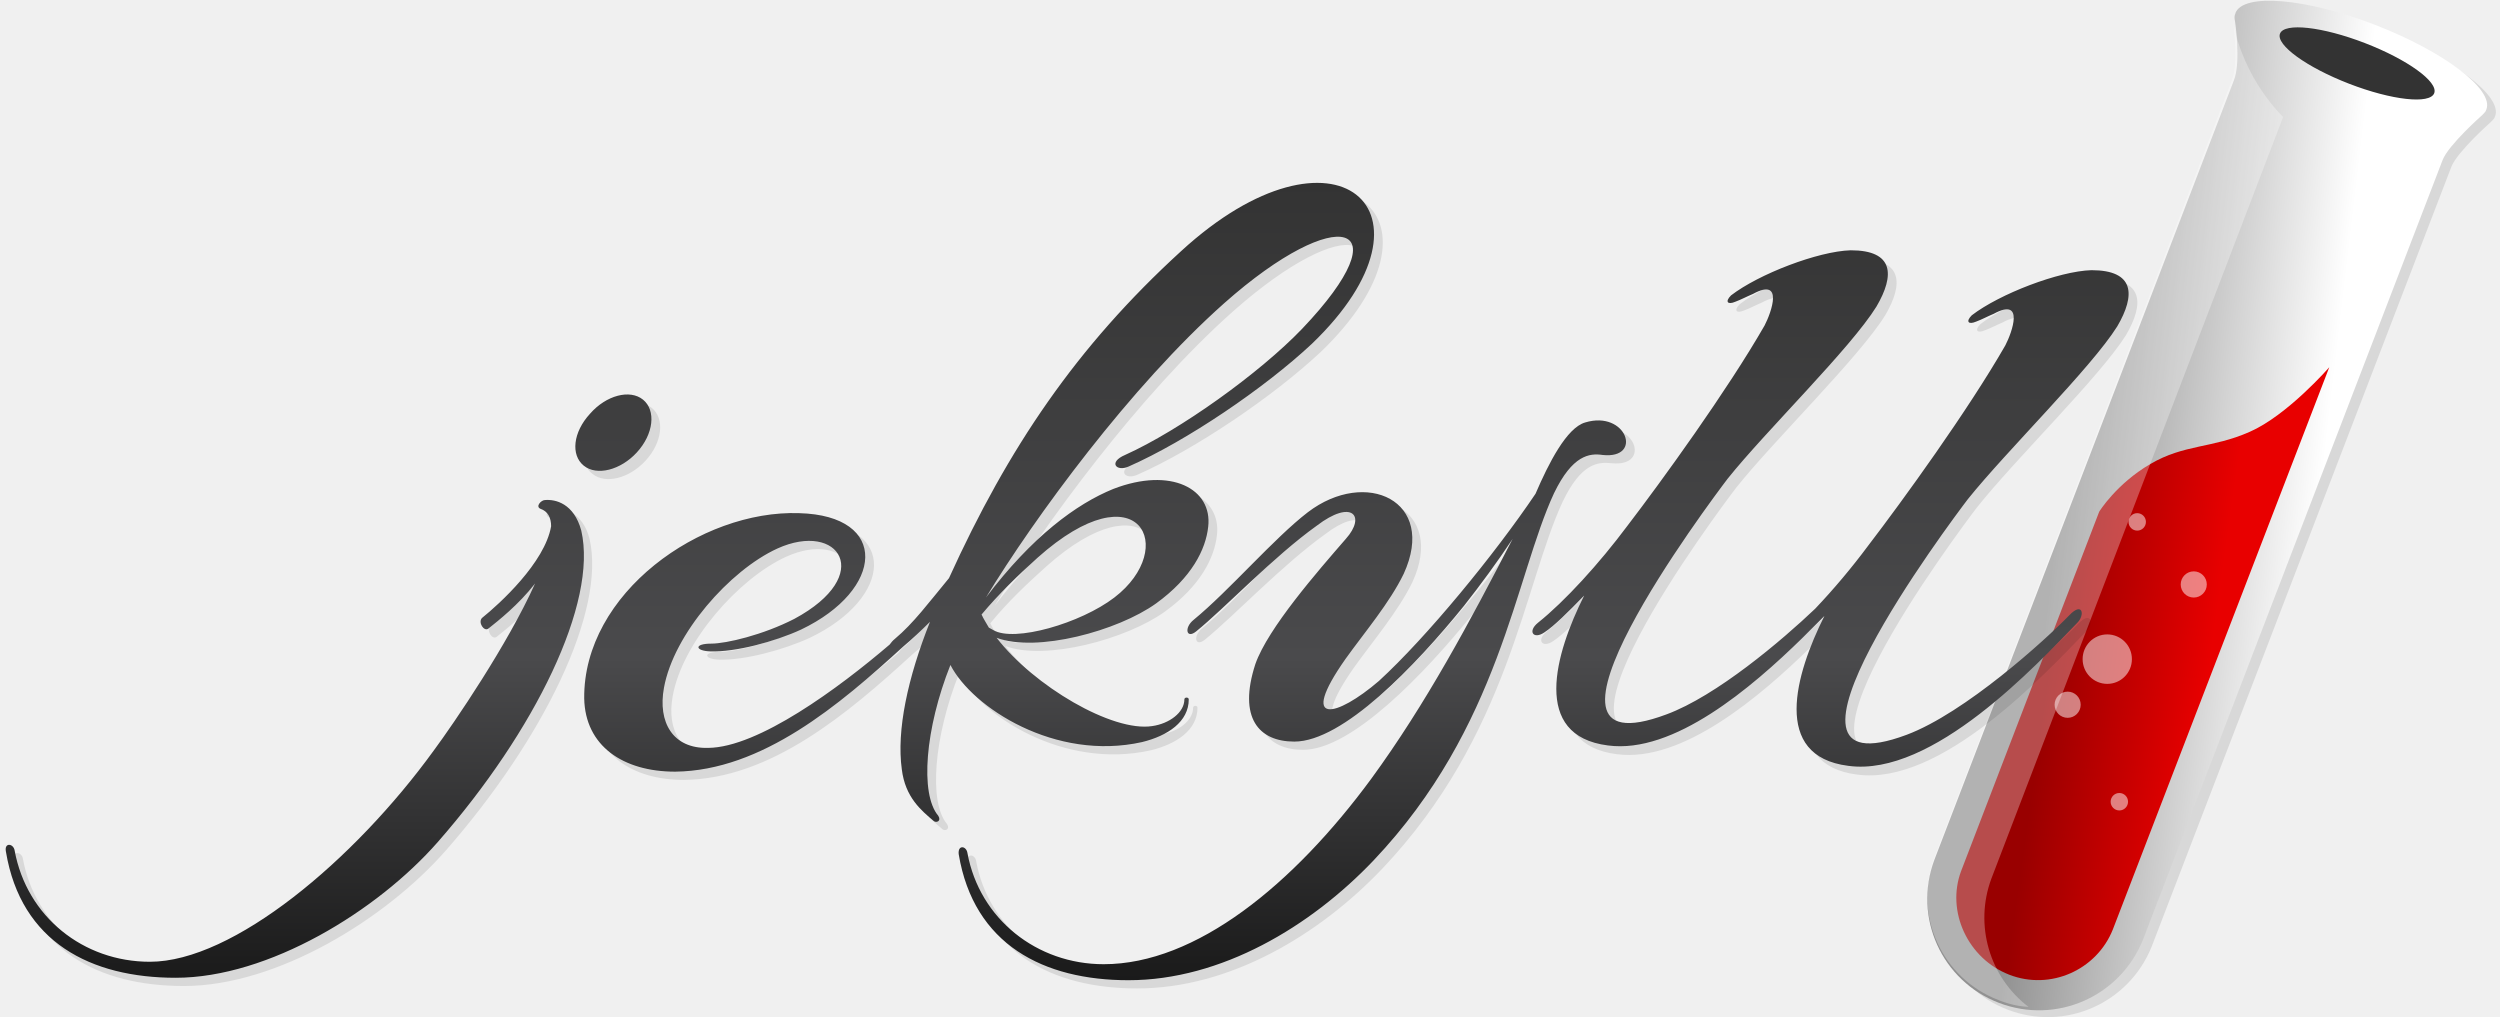
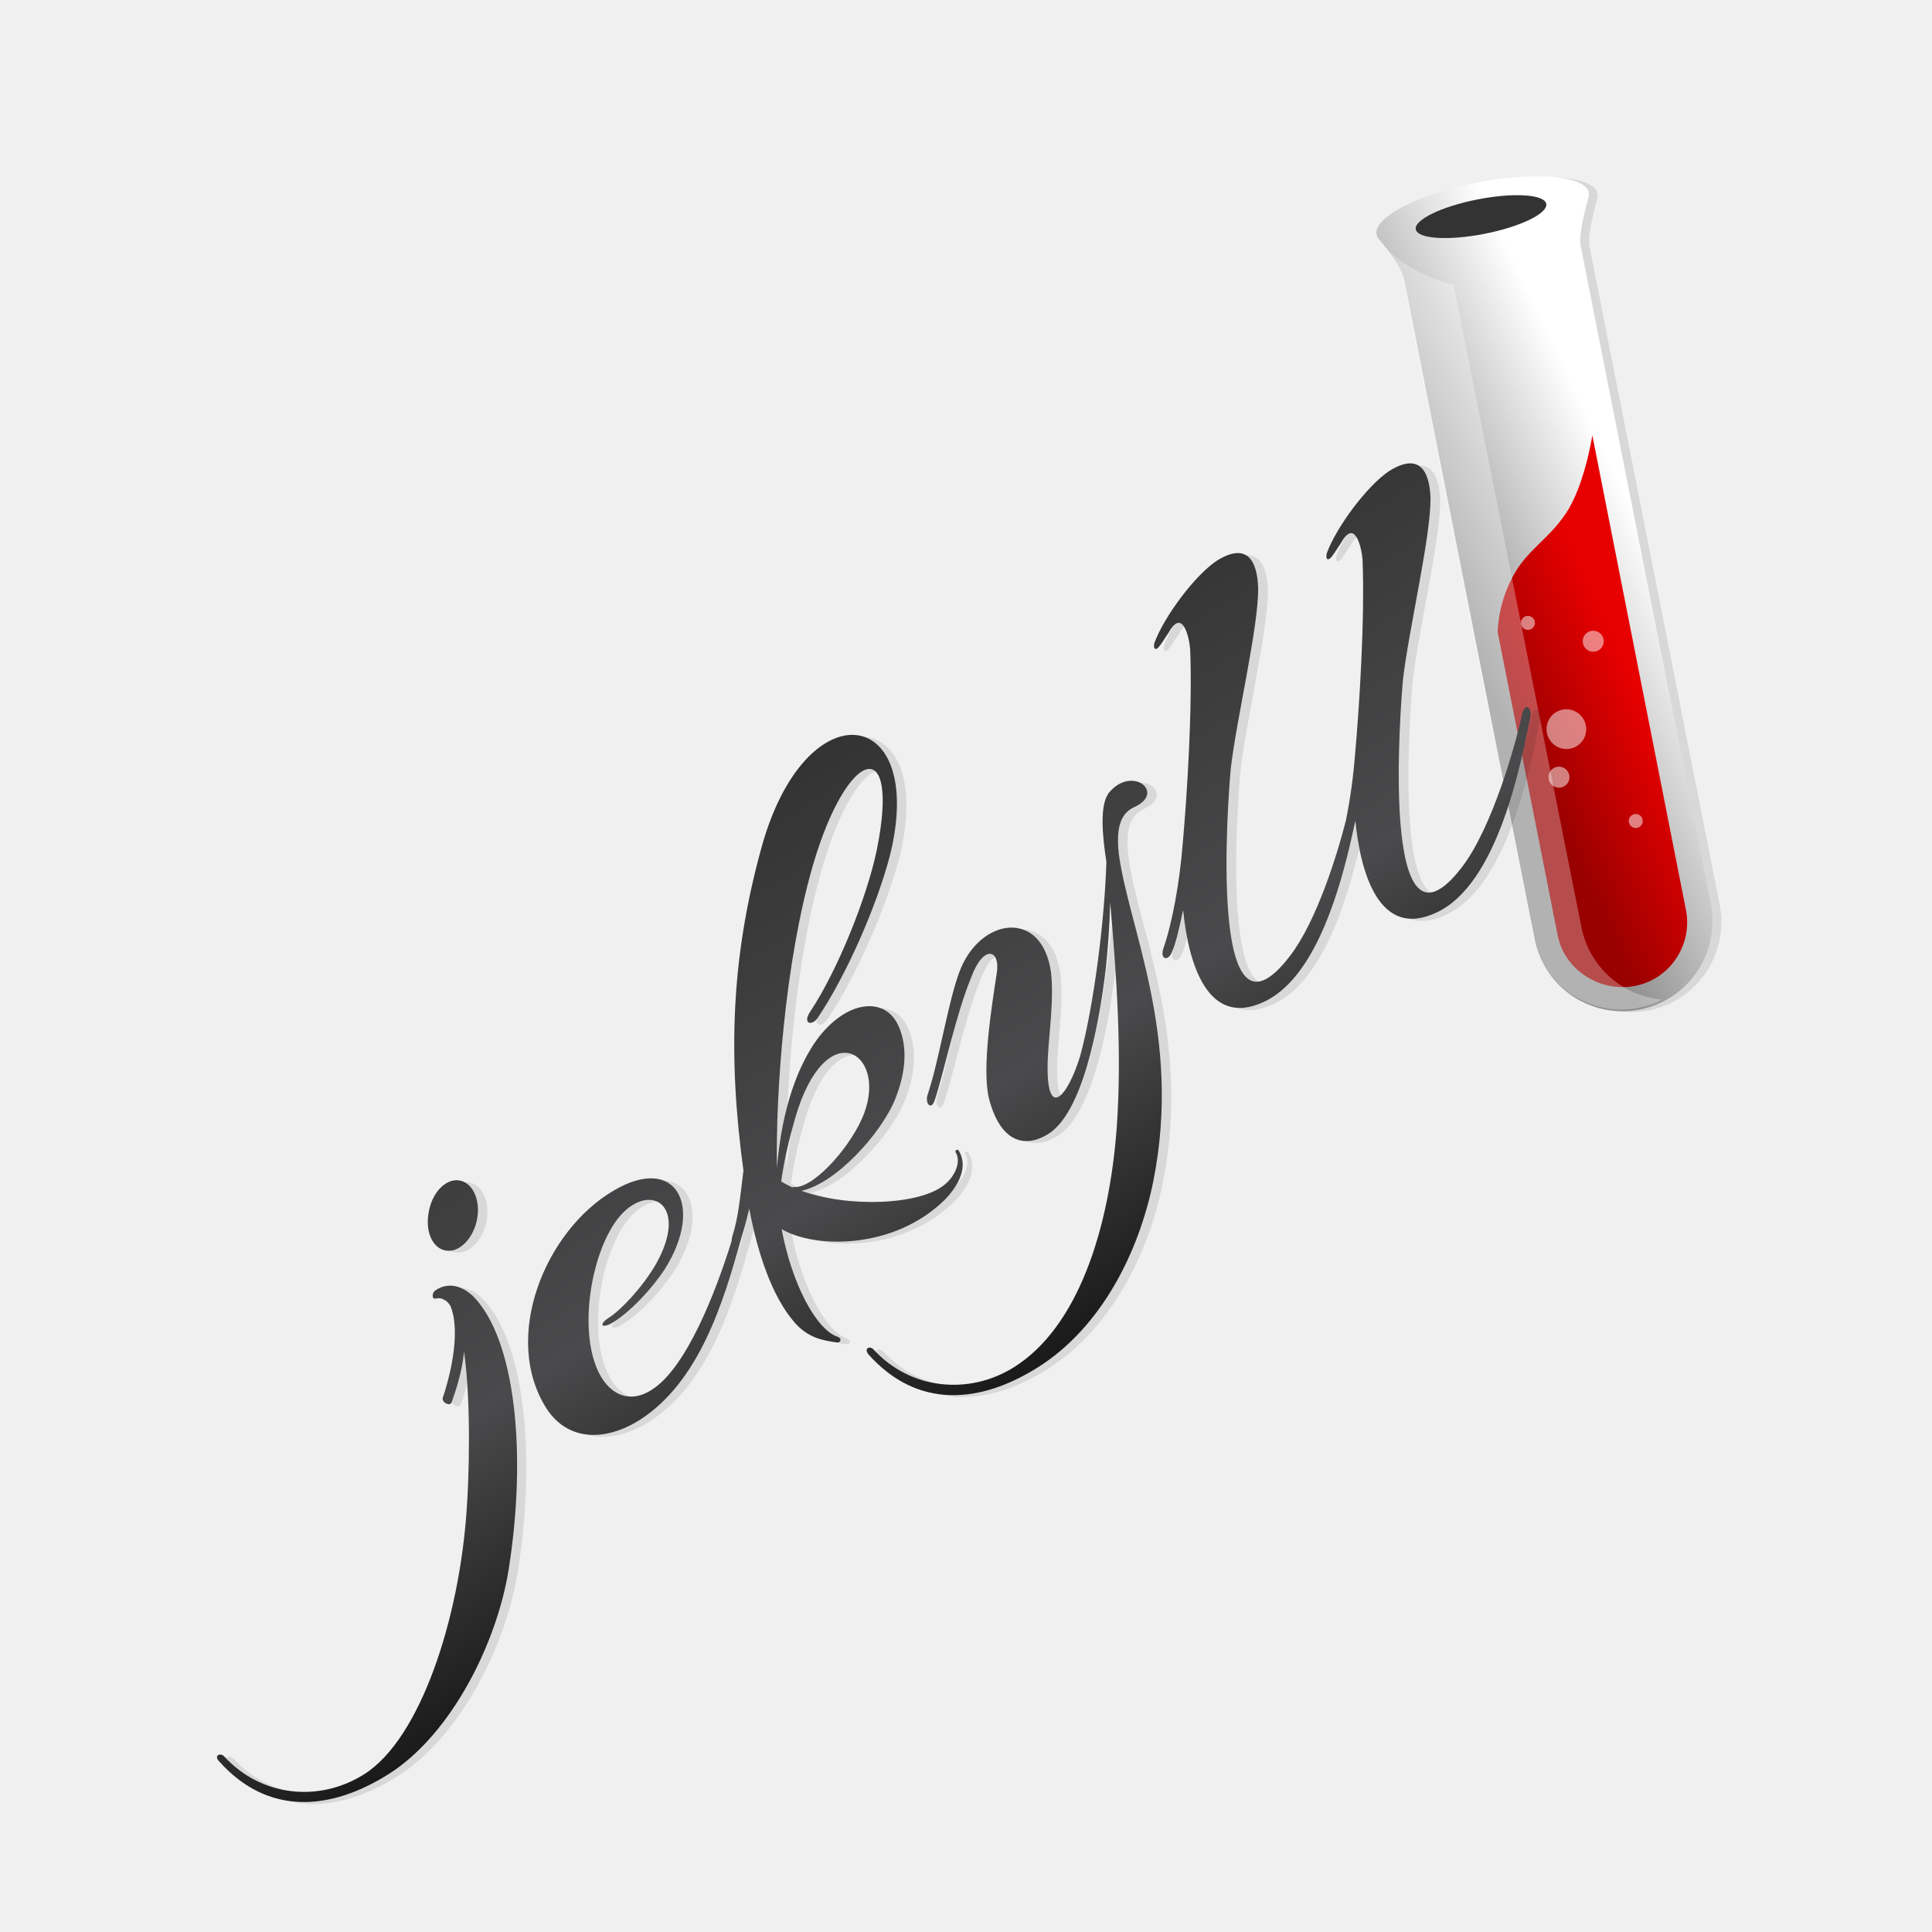
- <svg xmlns="http://www.w3.org/2000/svg" width="150px" height="61px" viewBox="0 0 150 61.239" preserveAspectRatio="xMidYMid">
+ <svg xmlns="http://www.w3.org/2000/svg" xmlns:ns1="https://boxy-svg.com" height="100%" style="fill-rule:evenodd;clip-rule:evenodd;stroke-linecap:round;stroke-linejoin:round;" width="100%" version="1.1" viewBox="0 0 150 150">
  <defs>
+     <ns1:grid x="0" y="0" width="15" height="15" />
    <linearGradient x1="23.962%" y1="46.043%" x2="68.784%" y2="55.602%" id="a">
      <stop stop-color="#919191" offset="0" />
      <stop stop-color="#FFF" offset="1" />
    </linearGradient>
    <linearGradient x1="26.427%" y1="42.381%" x2="67.132%" y2="51.906%" id="b">
      <stop stop-color="#900" offset="0" />
      <stop stop-color="#E80000" offset="1" />
    </linearGradient>
    <linearGradient x1="50%" y1="99.822%" x2="50%" y2="-.044%" id="c">
      <stop stop-color="#1A1A1A" offset="0" />
      <stop stop-color="#4A4A4C" offset="0.403" />
      <stop stop-color="#333" offset="1" />
    </linearGradient>
  </defs>
-   <path d="M 134.853 1.291 C 134.824 1.408 134.824 1.526 134.853 1.643 C 134.853 1.643 135.234 4.133 134.795 5.246 L 116.748 52.208 C 115.459 55.665 117.188 59.502 120.645 60.821 C 124.102 62.139 127.939 60.44 129.316 57.012 L 147.363 10.051 C 147.714 9.143 149.736 7.355 149.736 7.355 C 149.824 7.267 149.911 7.18 149.97 7.092 L 149.97 7.062 C 149.97 7.033 149.999 7.033 149.999 7.004 C 150.468 5.803 147.451 3.518 143.291 1.907 C 139.13 0.295 135.351 -0.027 134.883 1.203 C 134.883 1.203 134.853 1.233 134.853 1.291 Z" opacity=".1" />
-   <path d="M 134.326 0.881 C 134.297 0.998 134.297 1.116 134.326 1.233 C 134.326 1.233 134.707 3.723 134.267 4.836 L 116.221 51.798 C 114.933 55.254 116.661 59.092 120.118 60.41 C 123.575 61.729 127.412 60.03 128.789 56.602 L 146.836 9.641 C 147.187 8.732 149.209 6.945 149.209 6.945 C 149.297 6.857 149.385 6.77 149.443 6.682 L 149.443 6.653 C 149.443 6.623 149.472 6.623 149.472 6.594 C 149.941 5.393 146.924 3.108 142.763 1.496 C 138.603 -0.115 134.824 -0.437 134.355 0.793 C 134.355 0.823 134.355 0.852 134.326 0.881 Z" fill="url(#a)" />
-   <path d="M 140.01 22.121 L 126.973 55.987 C 126.006 58.418 123.223 59.678 120.733 58.712 C 118.243 57.744 116.924 54.903 117.833 52.471 L 126.152 30.821 C 126.152 30.821 127.178 29.152 129.229 27.951 C 131.279 26.749 132.949 27.013 135.205 26.017 C 137.49 25.021 140.01 22.121 140.01 22.121 Z" fill="url(#b)" />
-   <path d="M 146.331 5.614 C 146.591 4.936 144.722 3.584 142.157 2.594 C 139.591 1.603 137.301 1.35 137.042 2.027 C 136.782 2.705 138.651 4.057 141.216 5.048 C 143.782 6.038 146.072 6.292 146.331 5.614 Z" fill="#333" />
-   <path d="M 134.205 1.229 C 134.205 1.229 134.583 3.712 134.146 4.823 L 116.218 51.652 C 114.938 55.099 116.655 58.926 120.089 60.24 C 120.671 60.474 121.282 60.62 121.893 60.649 C 119.535 58.849 118.626 55.721 119.652 52.937 L 137.232 7.043 C 137.232 7.043 134.816 4.793 134.205 1.229 Z" opacity=".3" fill="#FFF" />
-   <g transform="matrix(0.293532, 0, 0, 0.293532, 123.3196, 30.70559)" fill="#FFF" opacity=".5">
-     <ellipse cx="17.451" cy="2.488" rx="1.785" ry="1.791" />
-     <ellipse cx="29.052" cy="15.327" rx="2.677" ry="2.687" />
-     <ellipse cx="11.303" cy="30.653" rx="5.057" ry="5.076" />
-     <ellipse cx="3.173" cy="40.009" rx="2.677" ry="2.687" />
-     <ellipse cx="13.782" cy="59.913" rx="1.785" ry="1.791" />
+   <rect width="120" height="120" style="fill: none; stroke-width: 0.2px; stroke: rgb(84, 84, 84); pointer-events: none; visibility: hidden;" x="15" y="15" ns1:origin="0.5 0.5" />
+   <g>
+     <g style="" transform="matrix(1.11365, -0.70162, 0.70162, 1.11365, -64.78368, 46.28236)">
+       <path d="M 122.106 51.871 C 122.084 51.963 122.084 52.056 122.106 52.148 C 122.106 52.148 122.406 54.109 122.061 54.986 L 107.846 91.976 C 106.831 94.699 108.192 97.721 110.915 98.76 C 113.638 99.798 116.661 98.46 117.745 95.76 L 131.96 58.771 C 132.236 58.055 133.829 56.647 133.829 56.647 C 133.898 56.578 133.967 56.509 134.013 56.44 L 134.013 56.416 C 134.013 56.394 134.036 56.394 134.036 56.371 C 134.406 55.425 132.029 53.625 128.753 52.356 C 125.475 51.086 122.499 50.833 122.13 51.802 C 122.13 51.802 122.106 51.825 122.106 51.871 Z" opacity=".1" style="" />
+       <path d="M 121.691 51.548 C 121.668 51.64 121.668 51.733 121.691 51.825 C 121.691 51.825 121.991 53.786 121.645 54.663 L 107.431 91.653 C 106.416 94.375 107.777 97.398 110.5 98.436 C 113.223 99.475 116.245 98.137 117.33 95.437 L 131.545 58.448 C 131.821 57.732 133.414 56.324 133.414 56.324 C 133.483 56.255 133.553 56.186 133.598 56.117 L 133.598 56.094 C 133.598 56.071 133.621 56.071 133.621 56.048 C 133.99 55.102 131.614 53.302 128.337 52.032 C 125.06 50.763 122.084 50.51 121.714 51.479 C 121.714 51.502 121.714 51.525 121.691 51.548 Z" fill="url(#a)" style="" />
+       <path d="M 126.168 68.278 L 115.9 94.952 C 115.138 96.867 112.946 97.859 110.985 97.099 C 109.023 96.336 107.985 94.098 108.701 92.183 L 115.253 75.13 C 115.253 75.13 116.061 73.816 117.677 72.87 C 119.291 71.923 120.607 72.131 122.384 71.346 C 124.183 70.562 126.168 68.278 126.168 68.278 Z" fill="url(#b)" style="" />
+       <path d="M 131.147 55.276 C 131.352 54.742 129.88 53.677 127.859 52.897 C 125.838 52.117 124.035 51.917 123.831 52.451 C 123.626 52.985 125.098 54.049 127.118 54.83 C 129.139 55.61 130.943 55.81 131.147 55.276 Z" fill="#333" style="" />
+       <path d="M 121.596 51.822 C 121.596 51.822 121.894 53.778 121.55 54.653 L 107.428 91.538 C 106.42 94.253 107.773 97.267 110.477 98.302 C 110.936 98.486 111.417 98.601 111.898 98.624 C 110.041 97.207 109.325 94.743 110.133 92.55 L 123.98 56.401 C 123.98 56.401 122.077 54.629 121.596 51.822 Z" opacity=".3" fill="#FFF" style="" />
+       <g transform="matrix(0.231201, 0, 0, 0.231201, 113.0216, 75.03925)" fill="#FFF" opacity=".5" style="">
+         <ellipse cx="17.451" cy="2.488" rx="1.785" ry="1.791" />
+         <ellipse cx="29.052" cy="15.327" rx="2.677" ry="2.687" />
+         <ellipse cx="11.303" cy="30.653" rx="5.057" ry="5.076" />
+         <ellipse cx="3.173" cy="40.009" rx="2.677" ry="2.687" />
+         <ellipse cx="13.782" cy="59.913" rx="1.785" ry="1.791" />
+       </g>
+     </g>
+     <path d="M 34.627 80.051 C 35.447 80.716 36.935 80.322 37.937 79.23 C 39.002 78.08 39.151 76.596 38.332 75.93 C 37.511 75.263 36.023 75.658 35.022 76.809 C 33.957 77.959 33.777 79.412 34.627 80.051 Z M 32.166 82.199 C 31.954 82.199 31.559 82.594 31.893 82.746 C 32.348 82.895 32.561 83.29 32.561 83.835 C 32.166 86.106 29.342 88.682 28.251 89.559 C 27.975 89.832 28.371 90.437 28.643 90.225 C 29.251 89.74 30.526 88.74 31.559 87.41 C 29.858 91.194 26.517 96.101 25.242 97.828 C 20.262 104.702 12.698 111.034 7.503 111.034 C 3.343 111.034 -0.18 108.215 -0.94 104.097 C -1 103.642 -1.608 103.551 -1.486 104.157 C -0.544 109.821 3.829 112.031 9.115 112.031 C 14.915 112.031 21.718 107.852 25.483 103.551 C 31.559 96.617 35.477 88.62 34.445 84.109 C 34.02 82.442 32.834 82.17 32.166 82.199 Z M 69.494 97.313 C 71.103 96.918 72.409 96.042 72.409 94.648 C 72.409 94.496 72.138 94.496 72.138 94.648 C 72.138 95.466 71.195 96.161 70.132 96.312 C 67.641 96.707 62.722 93.798 60.414 90.802 C 62.904 91.74 67.976 90.378 70.375 88.651 C 72.592 87.045 73.474 85.291 73.626 83.866 C 73.899 81.502 71.316 80.11 67.702 81.502 C 65.395 82.442 62.63 84.47 59.745 88.286 C 62.782 83.29 68.765 75.111 74.626 69.903 C 81.764 63.573 85.893 64.783 79.486 71.509 C 76.843 74.264 71.862 77.837 68.43 79.383 C 67.368 79.836 67.884 80.443 68.644 80.109 C 72.29 78.505 77.148 75.204 80.094 72.447 C 88.779 64.118 81.52 57.848 71.924 66.663 C 65.395 72.659 61.14 78.928 57.436 87.076 C 56.162 88.62 55.219 89.892 54.065 90.861 C 53.913 90.982 53.822 91.103 53.731 91.227 C 50.542 93.95 45.53 97.646 42.402 97.675 C 40.186 97.737 39.244 96.07 39.639 93.922 C 40.245 90.558 43.737 86.59 46.716 85.227 C 50.572 83.47 52.851 86.894 47.779 89.62 C 45.835 90.619 43.525 91.164 42.583 91.164 C 41.492 91.164 41.582 91.619 42.525 91.65 C 44.074 91.709 46.563 91.043 48.204 90.286 C 53.396 87.804 53.731 83.169 48.082 83.018 C 41.946 82.804 34.597 88.015 34.658 94.587 C 34.718 97.555 37.087 99.16 40.338 99.16 C 45.773 99.1 50.602 94.979 54.58 91.346 C 55.159 90.861 55.705 90.347 56.251 89.802 C 54.854 93.315 54.156 96.586 54.49 99.01 C 54.702 100.766 55.705 101.582 56.494 102.249 C 56.646 102.371 56.981 102.249 56.768 101.916 C 55.614 100.553 55.947 96.465 57.528 92.499 C 58.863 95.162 64.057 98.524 69.494 97.313 Z M 62.964 85.833 C 69.313 80.17 71.802 85.227 67.763 88.317 C 65.668 89.922 61.506 91.134 60.201 90.347 L 59.927 90.196 C 59.774 89.922 59.594 89.649 59.472 89.378 C 60.534 88.075 61.749 86.924 62.964 85.833 Z M 98.255 79.383 C 100.805 79.654 99.745 76.566 97.162 77.355 C 96.009 77.687 94.885 79.898 94.064 81.806 C 91.514 85.593 87.26 90.771 84.284 93.496 C 81.644 95.769 79.214 96.373 82.189 92.135 C 83.404 90.437 84.953 88.62 85.834 86.802 C 87.929 82.229 83.465 80.2 79.85 82.956 C 77.756 84.562 74.93 87.862 72.714 89.68 C 72.107 90.165 72.259 90.891 72.866 90.407 C 74.626 88.984 77.726 85.714 80.398 83.805 C 82.614 82.108 83.495 83.199 82.22 84.622 C 80.458 86.652 77.361 90.196 76.571 92.436 C 75.476 95.799 76.783 97.282 79.001 97.282 C 82.037 97.282 86.562 92.558 89.601 88.802 C 90.601 87.53 91.695 86.046 92.636 84.622 C 89.994 89.74 87.231 94.919 83.8 99.614 C 78.939 106.217 72.866 111.183 67.094 111.183 C 62.934 111.183 59.349 108.367 58.59 104.247 C 58.53 103.794 57.982 103.702 58.044 104.308 C 58.985 109.972 63.357 112.183 68.644 112.183 C 74.445 112.183 80.033 108.821 83.95 104.702 C 91.847 96.373 92.787 87.014 95.218 81.775 C 96.371 79.383 97.405 79.293 98.255 79.383 Z M 130.391 71.386 C 131.543 69.417 131.483 67.875 128.779 67.875 C 126.744 67.934 123.039 69.358 121.308 70.69 C 120.914 71.084 121.096 71.298 121.581 71.084 C 121.915 70.963 122.311 70.751 122.675 70.598 C 124.618 69.54 123.828 71.75 123.404 72.568 C 121.096 76.595 116.995 82.26 114.84 85.077 C 113.816 86.454 112.712 87.77 111.53 89.015 C 109.464 90.982 105.363 94.465 102.235 95.616 C 92.181 99.371 104.999 82.289 106.061 80.898 C 108.429 77.93 113.746 72.749 115.355 70.146 C 116.509 68.178 116.448 66.632 113.746 66.632 C 111.712 66.692 108.007 68.116 106.273 69.448 C 105.879 69.842 106.061 70.053 106.546 69.842 C 106.882 69.722 107.275 69.509 107.64 69.358 C 109.583 68.298 108.795 70.508 108.37 71.325 C 106.061 75.355 101.962 81.018 99.804 83.834 C 98.044 86.198 95.888 88.558 94.217 89.892 C 93.548 90.437 93.945 90.952 94.611 90.498 C 95.218 90.103 96.098 89.226 97.102 88.195 C 95.278 91.829 93.792 96.949 98.589 97.555 C 102.689 98.1 107.549 93.95 110.708 90.861 L 111.833 89.74 L 112.106 89.469 C 110.283 93.102 108.795 98.221 113.593 98.827 C 118.848 99.554 125.378 92.498 127.899 89.892 C 128.385 89.407 128.233 88.558 127.412 89.407 C 125.924 90.952 120.884 95.525 117.237 96.887 C 107.186 100.643 120.002 83.562 121.065 82.17 C 123.465 79.14 128.779 73.962 130.391 71.387 Z" opacity=".1" style="" transform="matrix(0.846084, -0.533049, 0.533049, 0.846084, -36.55459, 47.9761)" />
+     <path d="M 33.887 79.895 C 34.707 80.563 36.196 80.167 37.198 79.078 C 38.261 77.928 38.411 76.443 37.591 75.776 C 36.772 75.109 35.284 75.503 34.282 76.654 C 33.219 77.805 33.067 79.23 33.887 79.895 Z M 31.458 82.046 C 31.245 82.046 30.851 82.439 31.184 82.591 C 31.64 82.743 31.851 83.135 31.851 83.683 C 31.458 85.955 28.634 88.526 27.541 89.405 C 27.266 89.679 27.662 90.285 27.934 90.071 C 28.541 89.588 29.818 88.587 30.851 87.255 C 29.15 91.042 25.807 95.947 24.533 97.674 C 19.554 104.549 11.989 110.878 6.794 110.878 C 2.635 110.878 -0.889 108.063 -1.648 103.944 C -1.709 103.489 -2.315 103.398 -2.194 104.005 C -1.252 109.668 3.119 111.879 8.406 111.879 C 14.206 111.879 21.01 107.701 24.775 103.398 C 30.851 96.463 34.768 88.468 33.735 83.956 C 33.281 82.259 32.124 81.986 31.458 82.046 Z M 68.756 97.158 C 70.365 96.765 71.67 95.887 71.67 94.494 C 71.67 94.343 71.397 94.343 71.397 94.494 C 71.397 95.313 70.456 96.009 69.392 96.16 C 66.902 96.553 61.981 93.645 59.673 90.647 C 62.164 91.588 67.237 90.223 69.635 88.498 C 71.852 86.892 72.734 85.136 72.885 83.712 C 73.159 81.349 70.576 79.957 66.964 81.349 C 64.655 82.287 61.891 84.318 59.005 88.134 C 62.043 83.135 68.026 74.957 73.887 69.75 C 81.025 63.42 85.156 64.633 78.747 71.356 C 76.105 74.111 71.123 77.686 67.691 79.23 C 66.629 79.685 67.145 80.291 67.905 79.957 C 71.548 78.352 76.407 75.051 79.355 72.292 C 88.041 63.966 80.782 57.696 71.186 66.509 C 64.655 72.476 60.402 78.775 56.698 86.923 C 55.421 88.468 54.481 89.739 53.326 90.708 C 53.173 90.829 53.084 90.951 52.99 91.071 C 49.803 93.797 44.792 97.491 41.662 97.522 C 39.446 97.583 38.504 95.918 38.899 93.768 C 39.506 90.405 42.999 86.437 45.975 85.075 C 49.834 83.318 52.111 86.74 47.039 89.466 C 45.094 90.467 42.787 91.011 41.844 91.011 C 40.751 91.011 40.843 91.466 41.785 91.494 C 43.333 91.556 45.823 90.89 47.463 90.133 C 52.659 87.65 52.99 83.016 47.343 82.863 C 41.206 82.653 33.859 87.861 33.918 94.436 C 33.979 97.404 36.348 99.007 39.599 99.007 C 45.034 98.946 49.863 94.826 53.842 91.193 C 54.419 90.708 54.966 90.195 55.512 89.649 C 54.114 93.163 53.418 96.434 53.751 98.855 C 53.964 100.612 54.966 101.43 55.755 102.097 C 55.907 102.217 56.242 102.097 56.028 101.762 C 54.875 100.399 55.208 96.31 56.787 92.345 C 58.155 95.01 63.348 98.371 68.756 97.158 Z M 62.225 85.651 C 68.572 79.987 71.064 85.044 67.023 88.134 C 64.928 89.739 60.766 90.951 59.461 90.164 L 59.188 90.011 C 59.035 89.739 58.853 89.467 58.731 89.195 C 59.796 87.922 61.011 86.74 62.225 85.651 Z M 97.516 79.23 C 100.068 79.503 99.005 76.415 96.422 77.201 C 95.268 77.534 94.144 79.746 93.324 81.653 C 90.774 85.439 86.521 90.618 83.545 93.343 C 80.902 95.616 78.475 96.221 81.451 91.981 C 82.666 90.285 84.215 88.468 85.094 86.652 C 87.192 82.076 82.725 80.049 79.11 82.804 C 77.017 84.409 74.19 87.709 71.973 89.528 C 71.367 90.012 71.518 90.739 72.125 90.254 C 73.887 88.831 76.986 85.558 79.658 83.652 C 81.875 81.955 82.757 83.046 81.481 84.469 C 79.72 86.499 76.621 90.043 75.831 92.284 C 74.738 95.645 76.044 97.129 78.26 97.129 C 81.299 97.129 85.824 92.405 88.86 88.648 C 89.861 87.377 90.955 85.894 91.897 84.469 C 89.256 89.589 86.492 94.766 83.062 99.461 C 78.201 106.063 72.125 111.032 66.356 111.032 C 62.195 111.032 58.612 108.214 57.852 104.094 C 57.79 103.642 57.244 103.55 57.304 104.156 C 58.246 109.819 62.619 112.03 67.905 112.03 C 73.707 112.03 79.294 108.669 83.212 104.549 C 91.108 96.221 92.05 86.863 94.479 81.622 C 95.633 79.23 96.697 79.108 97.516 79.23 Z M 129.651 71.204 C 130.803 69.235 130.744 67.69 128.041 67.69 C 126.006 67.751 122.3 69.174 120.569 70.507 C 120.176 70.902 120.355 71.112 120.843 70.902 C 121.176 70.779 121.572 70.568 121.936 70.415 C 123.88 69.357 123.09 71.566 122.666 72.386 C 120.355 76.415 116.256 82.076 114.1 84.893 C 113.076 86.271 111.971 87.585 110.789 88.83 C 108.724 90.8 104.624 94.284 101.496 95.434 C 91.442 99.188 104.259 82.107 105.322 80.715 C 107.69 77.747 113.007 72.567 114.615 69.963 C 115.77 67.992 115.707 66.448 113.007 66.448 C 110.971 66.509 107.266 67.934 105.534 69.265 C 105.14 69.659 105.322 69.87 105.807 69.659 C 106.142 69.538 106.537 69.326 106.901 69.174 C 108.845 68.115 108.056 70.326 107.631 71.143 C 105.322 75.171 101.221 80.835 99.064 83.652 C 97.303 86.013 95.148 88.376 93.477 89.707 C 92.809 90.254 93.204 90.77 93.872 90.313 C 94.479 89.921 95.36 89.043 96.362 88.012 C 94.539 91.647 93.052 96.765 97.85 97.372 C 101.949 97.916 106.811 93.768 109.97 90.677 L 111.093 89.556 L 111.366 89.284 C 109.545 92.92 108.056 98.037 112.855 98.643 C 118.109 99.371 124.64 92.315 127.16 89.707 C 127.644 89.226 127.493 88.376 126.672 89.226 C 125.186 90.77 120.144 95.341 116.498 96.706 C 106.447 100.459 119.262 83.38 120.325 81.986 C 122.756 78.957 128.041 73.778 129.65 71.204 Z" fill="url(#c)" style="" transform="matrix(0.846084, -0.533049, 0.533049, 0.846084, -36.58451, 47.5668)" />
  </g>
-   <path d="M 35.394 28.544 C 36.184 29.187 37.62 28.807 38.587 27.755 C 39.612 26.645 39.759 25.214 38.968 24.571 C 38.177 23.928 36.741 24.308 35.775 25.418 C 34.749 26.528 34.573 27.93 35.394 28.544 Z M 33.021 30.618 C 32.815 30.618 32.434 30.998 32.757 31.144 C 33.196 31.29 33.402 31.67 33.402 32.196 C 33.021 34.386 30.296 36.87 29.242 37.717 C 28.978 37.98 29.359 38.564 29.622 38.36 C 30.208 37.892 31.439 36.928 32.434 35.643 C 30.794 39.294 27.572 44.027 26.341 45.692 C 21.537 52.324 14.242 58.429 9.232 58.429 C 5.219 58.429 1.821 55.712 1.088 51.739 C 1.03 51.301 0.443 51.213 0.561 51.798 C 1.469 57.261 5.688 59.393 10.785 59.393 C 16.38 59.393 22.943 55.362 26.575 51.213 C 32.434 44.524 36.214 36.811 35.218 32.458 C 34.808 30.852 33.665 30.589 33.021 30.618 Z M 69.025 45.195 C 70.578 44.816 71.838 43.969 71.838 42.625 C 71.838 42.479 71.574 42.479 71.574 42.625 C 71.574 43.413 70.666 44.085 69.641 44.231 C 67.238 44.611 62.492 41.807 60.266 38.915 C 62.668 39.82 67.561 38.506 69.875 36.84 C 72.014 35.292 72.863 33.598 73.01 32.225 C 73.273 29.946 70.783 28.603 67.297 29.946 C 65.07 30.852 62.404 32.809 59.621 36.49 C 62.551 31.67 68.322 23.782 73.976 18.757 C 80.861 12.652 84.845 13.82 78.664 20.306 C 76.115 22.964 71.311 26.411 68 27.901 C 66.975 28.339 67.473 28.924 68.205 28.602 C 71.72 27.054 76.408 23.87 79.25 21.211 C 87.628 13.178 80.626 7.13 71.369 15.632 C 65.07 21.416 60.969 27.463 57.395 35.321 C 56.165 36.811 55.257 38.038 54.143 38.973 C 53.996 39.09 53.909 39.207 53.821 39.324 C 50.744 41.953 45.911 45.517 42.893 45.546 C 40.755 45.605 39.847 43.998 40.228 41.924 C 40.813 38.681 44.182 34.854 47.053 33.539 C 50.774 31.845 52.971 35.146 48.079 37.775 C 46.204 38.739 43.977 39.265 43.069 39.265 C 42.015 39.265 42.102 39.703 43.011 39.733 C 44.505 39.791 46.907 39.148 48.489 38.418 C 53.498 36.023 53.821 31.553 48.372 31.407 C 42.454 31.202 35.364 36.227 35.423 42.566 C 35.482 45.429 37.767 46.978 40.901 46.978 C 46.145 46.919 50.803 42.946 54.641 39.44 C 55.198 38.973 55.725 38.476 56.252 37.951 C 54.905 41.339 54.231 44.494 54.553 46.831 C 54.758 48.526 55.725 49.315 56.487 49.957 C 56.633 50.074 56.955 49.957 56.751 49.636 C 55.637 48.321 55.959 44.377 57.483 40.551 C 58.772 43.121 63.781 46.364 69.025 45.195 Z M 62.727 34.123 C 68.85 28.661 71.252 33.539 67.356 36.519 C 65.334 38.067 61.32 39.236 60.061 38.476 L 59.797 38.33 C 59.651 38.067 59.475 37.804 59.358 37.542 C 60.383 36.285 61.555 35.175 62.727 34.123 Z M 96.769 27.901 C 99.229 28.164 98.204 25.184 95.714 25.944 C 94.601 26.265 93.517 28.398 92.726 30.238 C 90.265 33.89 86.164 38.885 83.293 41.515 C 80.744 43.706 78.4 44.29 81.271 40.2 C 82.443 38.564 83.937 36.811 84.787 35.058 C 86.808 30.647 82.502 28.69 79.015 31.348 C 76.994 32.897 74.269 36.081 72.131 37.834 C 71.545 38.301 71.691 39.002 72.277 38.535 C 73.976 37.162 76.965 34.007 79.543 32.166 C 81.681 30.53 82.531 31.582 81.3 32.955 C 79.601 34.912 76.613 38.33 75.852 40.492 C 74.797 43.735 76.056 45.166 78.195 45.166 C 81.125 45.166 85.489 40.609 88.419 36.987 C 89.386 35.76 90.441 34.328 91.349 32.955 C 88.8 37.892 86.134 42.887 82.824 47.416 C 78.136 53.784 72.277 58.575 66.711 58.575 C 62.697 58.575 59.24 55.858 58.508 51.885 C 58.449 51.447 57.922 51.359 57.981 51.944 C 58.889 57.407 63.107 59.539 68.205 59.539 C 73.801 59.539 79.191 56.297 82.97 52.324 C 90.587 44.29 91.495 35.263 93.839 30.209 C 94.952 27.901 95.948 27.814 96.769 27.901 Z M 127.764 20.188 C 128.877 18.289 128.818 16.8 126.211 16.8 C 124.248 16.858 120.674 18.231 119.004 19.516 C 118.623 19.896 118.799 20.101 119.268 19.896 C 119.59 19.78 119.971 19.575 120.323 19.429 C 122.197 18.406 121.436 20.539 121.026 21.328 C 118.799 25.213 114.844 30.676 112.764 33.393 C 111.777 34.722 110.711 35.99 109.571 37.191 C 107.579 39.09 103.624 42.449 100.606 43.559 C 90.909 47.181 103.272 30.705 104.297 29.362 C 106.583 26.499 111.709 21.503 113.262 18.991 C 114.375 17.092 114.317 15.602 111.709 15.602 C 109.747 15.661 106.173 17.034 104.503 18.319 C 104.122 18.699 104.297 18.903 104.766 18.699 C 105.089 18.582 105.469 18.377 105.821 18.231 C 107.696 17.209 106.934 19.341 106.524 20.13 C 104.297 24.016 100.343 29.478 98.263 32.195 C 96.564 34.474 94.484 36.752 92.872 38.038 C 92.228 38.564 92.609 39.06 93.253 38.622 C 93.839 38.242 94.688 37.395 95.656 36.402 C 93.897 39.907 92.462 44.845 97.091 45.429 C 101.046 45.955 105.733 41.953 108.78 38.973 L 109.864 37.892 L 110.127 37.629 C 108.37 41.134 106.934 46.072 111.563 46.656 C 116.631 47.357 122.93 40.55 125.362 38.038 C 125.83 37.571 125.684 36.752 124.892 37.571 C 123.457 39.06 118.594 43.471 115.079 44.786 C 105.382 48.408 117.745 31.932 118.77 30.589 C 121.084 27.667 126.211 22.672 127.764 20.189 Z" opacity=".1" />
-   <path d="M 34.866 28.047 C 35.657 28.69 37.093 28.31 38.06 27.258 C 39.085 26.148 39.231 24.717 38.44 24.074 C 37.649 23.431 36.214 23.811 35.247 24.921 C 34.222 26.031 34.075 27.405 34.866 28.047 Z M 32.523 30.121 C 32.317 30.121 31.937 30.501 32.259 30.647 C 32.698 30.794 32.903 31.173 32.903 31.699 C 32.523 33.89 29.798 36.373 28.743 37.22 C 28.48 37.483 28.861 38.067 29.124 37.863 C 29.71 37.395 30.941 36.431 31.937 35.146 C 30.296 38.798 27.074 43.53 25.843 45.195 C 21.039 51.827 13.744 57.932 8.734 57.932 C 4.721 57.932 1.323 55.216 0.59 51.243 C 0.531 50.804 -0.054 50.717 0.063 51.301 C 0.971 56.764 5.189 58.896 10.287 58.896 C 15.883 58.896 22.445 54.865 26.078 50.717 C 31.937 44.027 35.716 36.315 34.72 31.962 C 34.28 30.326 33.167 30.063 32.523 30.121 Z M 68.498 44.699 C 70.051 44.319 71.311 43.472 71.311 42.128 C 71.311 41.982 71.047 41.982 71.047 42.128 C 71.047 42.917 70.139 43.589 69.113 43.735 C 66.711 44.114 61.965 41.31 59.738 38.418 C 62.141 39.324 67.033 38.009 69.348 36.344 C 71.486 34.795 72.336 33.101 72.482 31.728 C 72.746 29.449 70.256 28.106 66.77 29.449 C 64.543 30.355 61.877 32.312 59.094 35.993 C 62.024 31.173 67.795 23.285 73.449 18.261 C 80.334 12.155 84.318 13.324 78.136 19.809 C 75.588 22.467 70.783 25.915 67.473 27.405 C 66.447 27.843 66.945 28.427 67.678 28.106 C 71.193 26.557 75.88 23.373 78.722 20.714 C 87.101 12.681 80.099 6.634 70.842 15.135 C 64.543 20.89 60.442 26.966 56.868 34.825 C 55.637 36.315 54.729 37.542 53.616 38.476 C 53.469 38.593 53.381 38.71 53.293 38.827 C 50.217 41.456 45.384 45.02 42.366 45.049 C 40.228 45.108 39.319 43.501 39.7 41.427 C 40.286 38.184 43.655 34.357 46.526 33.043 C 50.247 31.348 52.444 34.649 47.552 37.278 C 45.676 38.243 43.45 38.769 42.542 38.769 C 41.487 38.769 41.575 39.207 42.483 39.236 C 43.977 39.294 46.38 38.652 47.961 37.921 C 52.971 35.526 53.293 31.056 47.844 30.91 C 41.926 30.706 34.837 35.73 34.896 42.07 C 34.954 44.933 37.239 46.481 40.374 46.481 C 45.618 46.422 50.276 42.449 54.114 38.944 C 54.67 38.476 55.198 37.98 55.725 37.454 C 54.377 40.843 53.704 43.998 54.026 46.335 C 54.231 48.029 55.198 48.818 55.959 49.461 C 56.106 49.577 56.428 49.461 56.223 49.139 C 55.11 47.825 55.432 43.881 56.955 40.054 C 58.274 42.625 63.283 45.867 68.498 44.699 Z M 62.199 33.598 C 68.322 28.135 70.725 33.013 66.828 35.993 C 64.807 37.542 60.793 38.71 59.534 37.951 L 59.27 37.804 C 59.123 37.542 58.947 37.279 58.83 37.016 C 59.856 35.789 61.028 34.649 62.199 33.598 Z M 96.241 27.405 C 98.702 27.668 97.677 24.688 95.187 25.448 C 94.073 25.769 92.989 27.902 92.198 29.742 C 89.738 33.394 85.636 38.389 82.765 41.018 C 80.216 43.209 77.873 43.793 80.744 39.703 C 81.915 38.068 83.41 36.315 84.259 34.562 C 86.281 30.151 81.974 28.194 78.488 30.852 C 76.466 32.4 73.742 35.584 71.603 37.337 C 71.018 37.805 71.164 38.506 71.75 38.038 C 73.449 36.666 76.437 33.51 79.015 31.67 C 81.154 30.034 82.003 31.086 80.773 32.458 C 79.074 34.416 76.086 37.834 75.324 39.996 C 74.269 43.239 75.529 44.67 77.668 44.67 C 80.597 44.67 84.962 40.113 87.892 36.49 C 88.859 35.263 89.913 33.832 90.821 32.458 C 88.273 37.396 85.607 42.391 82.297 46.919 C 77.609 53.288 71.75 58.079 66.184 58.079 C 62.17 58.079 58.713 55.362 57.981 51.389 C 57.922 50.951 57.395 50.863 57.453 51.448 C 58.362 56.91 62.58 59.043 67.678 59.043 C 73.273 59.043 78.664 55.8 82.443 51.827 C 90.06 43.793 90.968 34.766 93.311 29.712 C 94.425 27.405 95.45 27.288 96.241 27.405 Z M 127.237 19.663 C 128.35 17.764 128.291 16.274 125.684 16.274 C 123.721 16.333 120.147 17.706 118.477 18.991 C 118.096 19.371 118.272 19.575 118.741 19.371 C 119.063 19.254 119.443 19.049 119.795 18.903 C 121.67 17.881 120.909 20.013 120.498 20.803 C 118.272 24.688 114.317 30.151 112.237 32.867 C 111.249 34.196 110.183 35.464 109.044 36.665 C 107.052 38.564 103.097 41.924 100.079 43.034 C 90.382 46.656 102.745 30.18 103.77 28.836 C 106.056 25.973 111.182 20.978 112.735 18.465 C 113.848 16.566 113.789 15.076 111.182 15.076 C 109.219 15.135 105.645 16.508 103.975 17.793 C 103.595 18.173 103.77 18.378 104.239 18.173 C 104.561 18.056 104.942 17.852 105.294 17.706 C 107.169 16.683 106.407 18.816 105.997 19.604 C 103.77 23.49 99.815 28.953 97.735 31.67 C 96.036 33.948 93.956 36.227 92.345 37.512 C 91.7 38.038 92.081 38.535 92.726 38.096 C 93.311 37.717 94.161 36.87 95.128 35.876 C 93.37 39.382 91.935 44.319 96.563 44.903 C 100.518 45.429 105.206 41.427 108.253 38.447 L 109.337 37.366 L 109.6 37.103 C 107.843 40.609 106.407 45.546 111.036 46.13 C 116.104 46.831 122.403 40.025 124.834 37.512 C 125.303 37.045 125.156 36.227 124.365 37.045 C 122.93 38.535 118.067 42.946 114.551 44.261 C 104.854 47.883 117.217 31.407 118.243 30.063 C 120.586 27.142 125.683 22.146 127.236 19.663 Z" fill="url(#c)" />
</svg>
